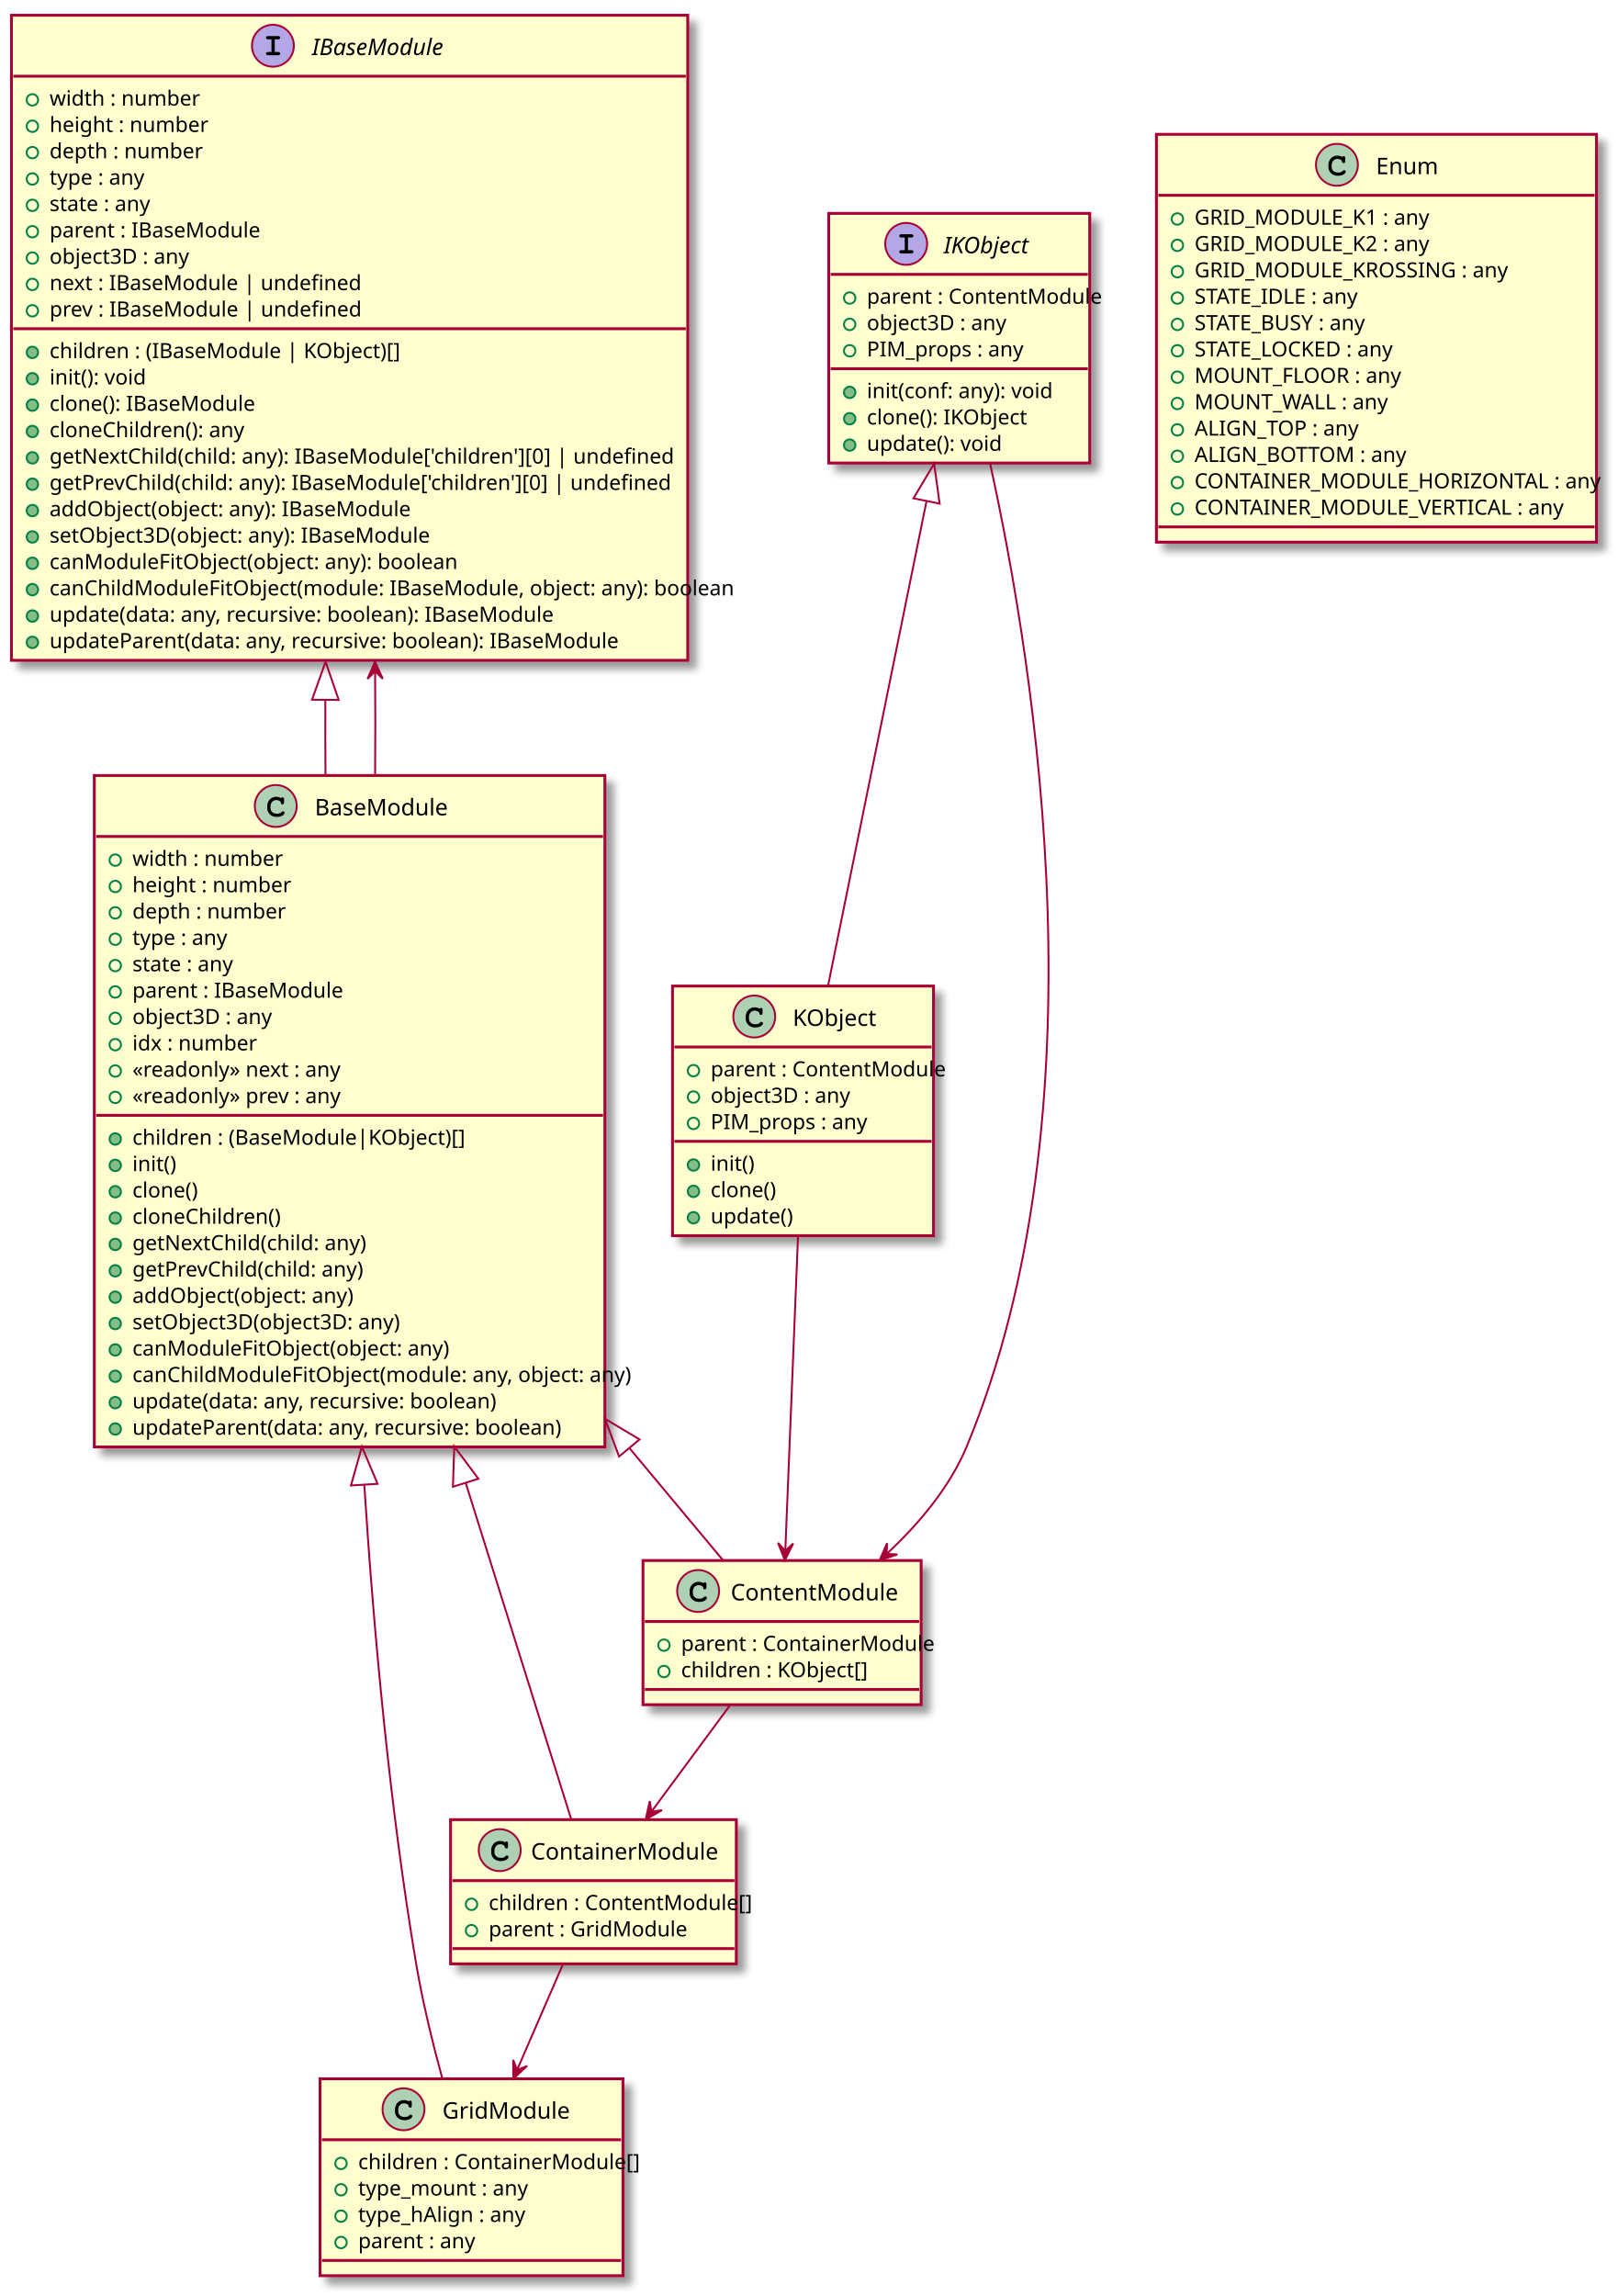
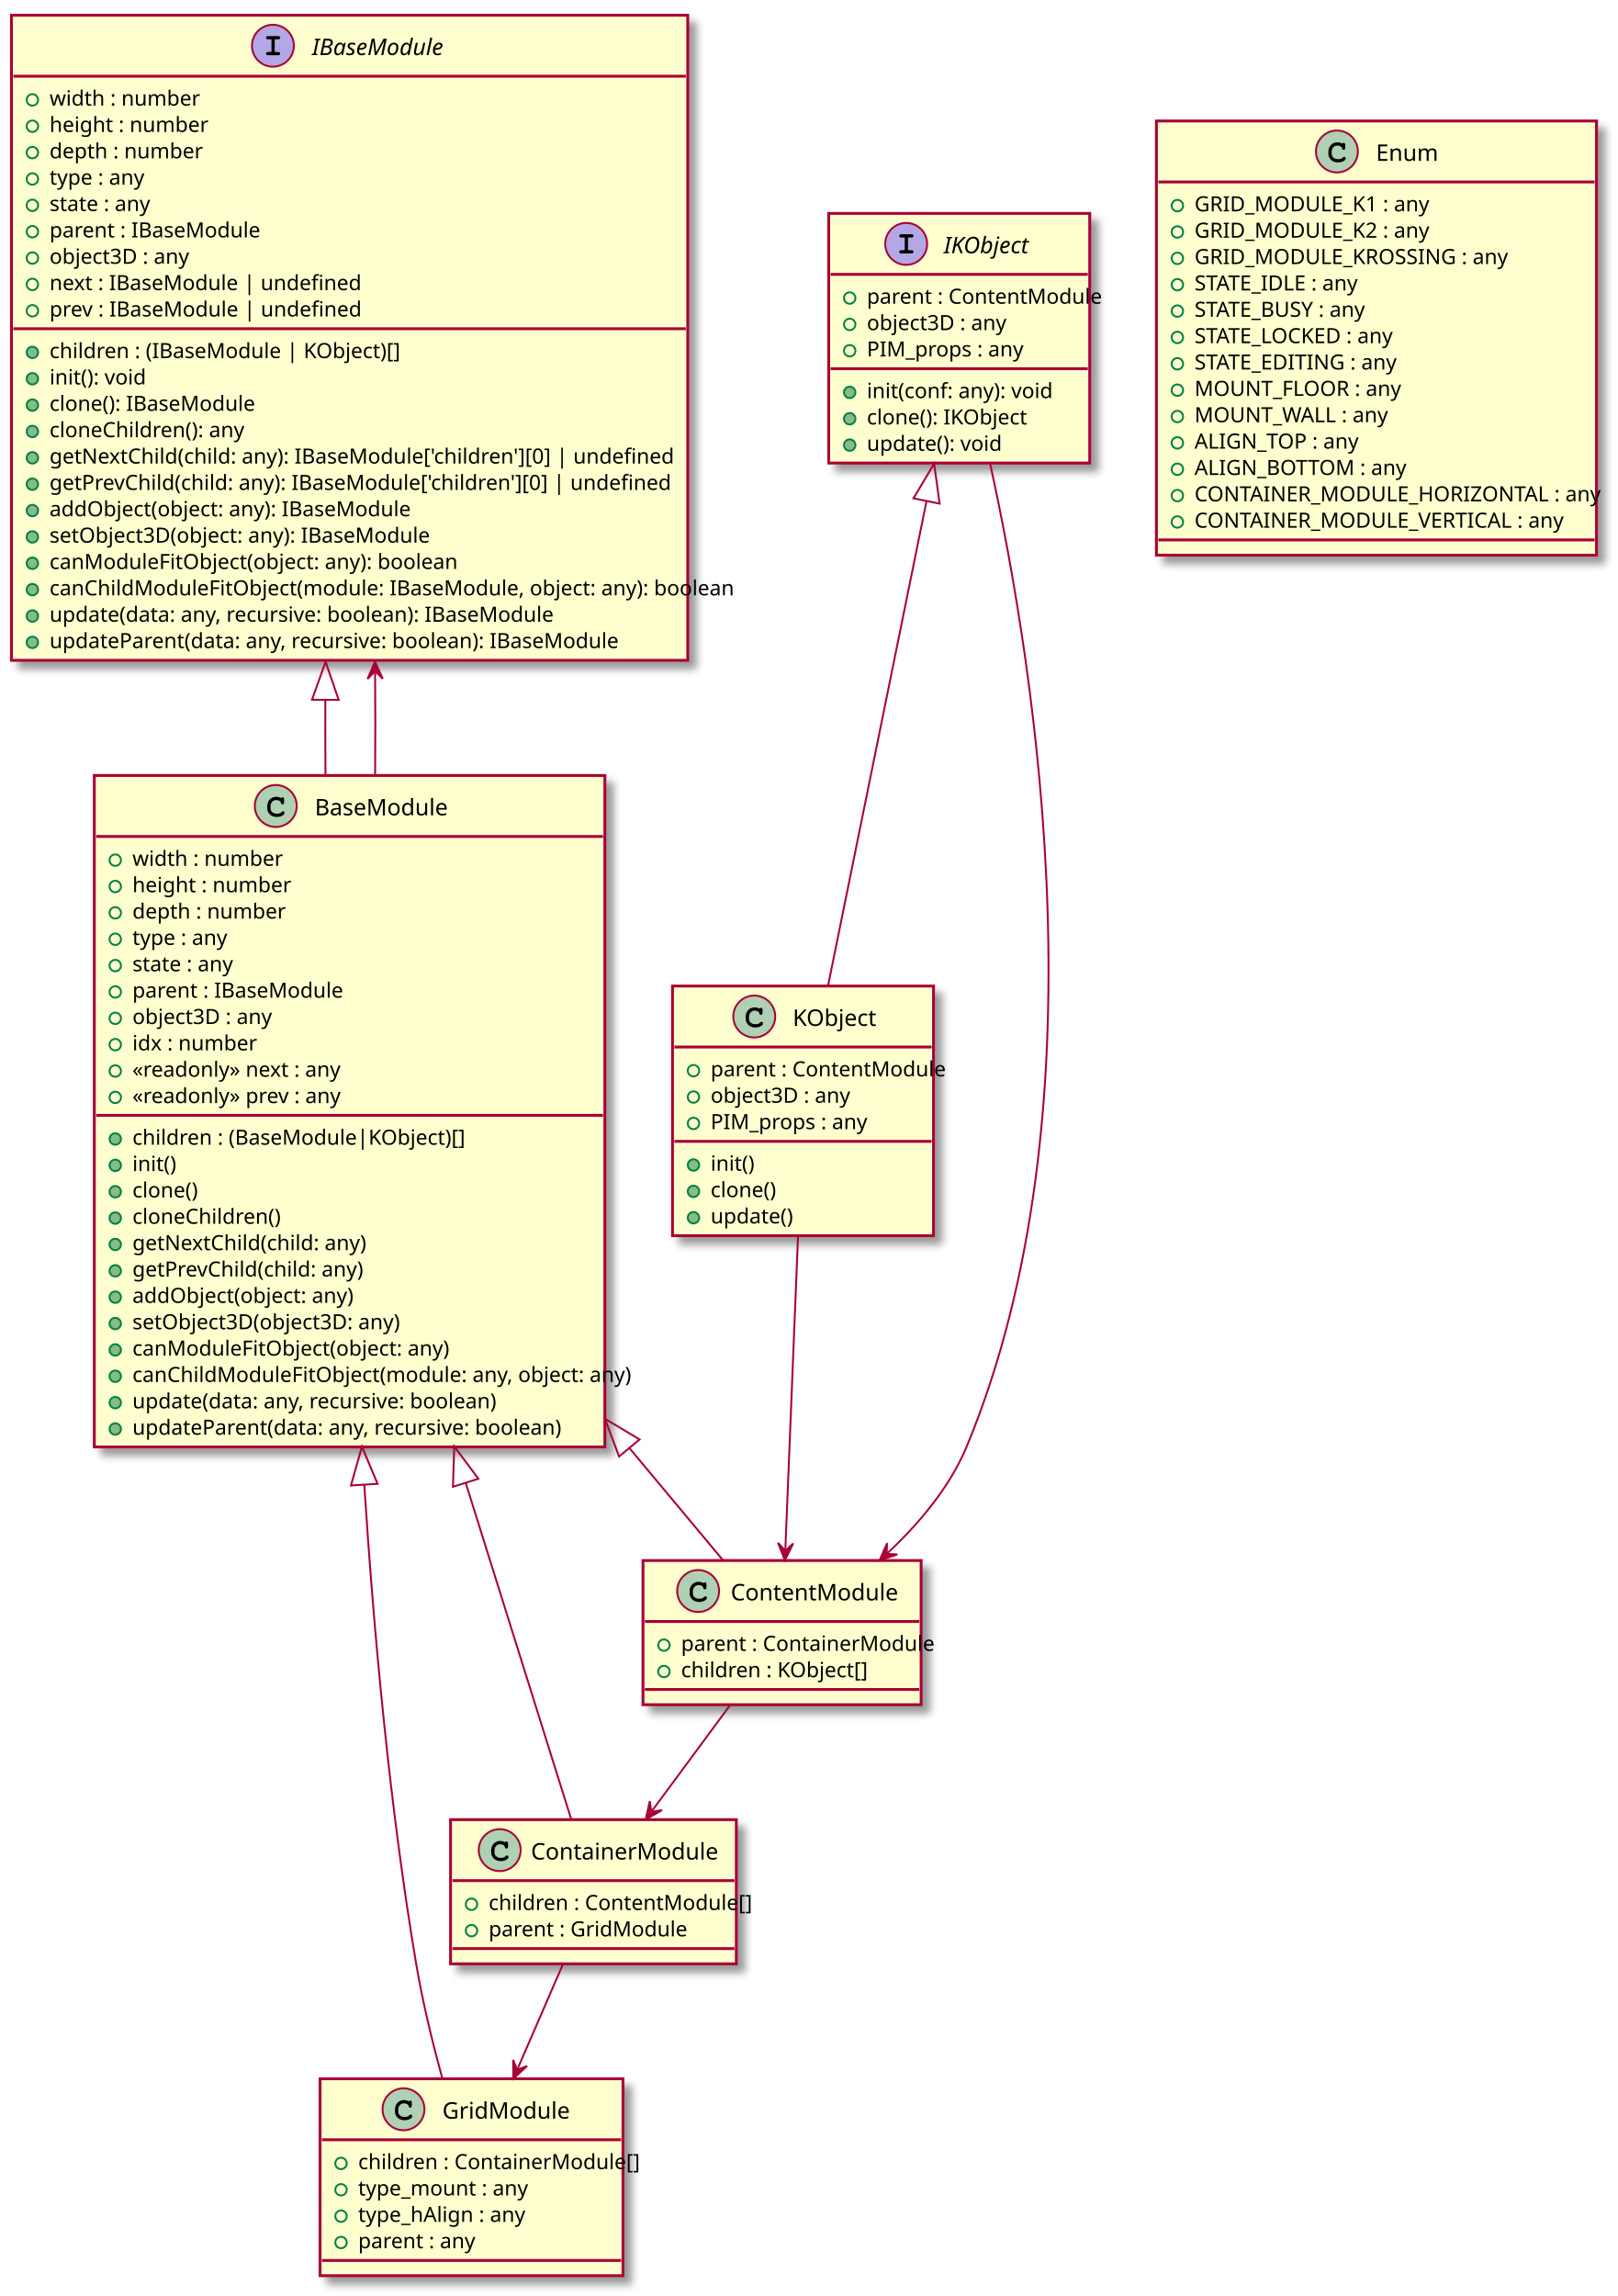
<svg xmlns="http://www.w3.org/2000/svg" contentScriptType="application/ecmascript" contentStyleType="text/css" height="1205px" preserveAspectRatio="none" style="width:849px;height:1205px;" version="1.1" viewBox="0 0 849 1205" width="849px" zoomAndPan="magnify">
  <defs>
-     <filter height="300%" id="f1anjdqmmi4wye" width="300%" x="-1" y="-1">
+     <filter height="300%" id="f1dn1bqv06lll4" width="300%" x="-1" y="-1">
      <feGaussianBlur result="blurOut" stdDeviation="2.0" />
      <feColorMatrix in="blurOut" result="blurOut2" type="matrix" values="0 0 0 0 0 0 0 0 0 0 0 0 0 0 0 0 0 0 .4 0" />
      <feOffset dx="4.0" dy="4.0" in="blurOut2" result="blurOut3" />
      <feBlend in="SourceGraphic" in2="blurOut3" mode="normal" />
    </filter>
  </defs>
  <g>
-     <rect fill="#FEFECE" filter="url(#f1anjdqmmi4wye)" height="338.555" id="IBaseModule" style="stroke: #A80036; stroke-width: 1.5;" width="355" x="6" y="8" />
+     <rect fill="#FEFECE" filter="url(#f1dn1bqv06lll4)" height="338.555" id="IBaseModule" style="stroke: #A80036; stroke-width: 1.5;" width="355" x="6" y="8" />
    <ellipse cx="143.25" cy="24" fill="#B4A7E5" rx="11" ry="11" style="stroke: #A80036; stroke-width: 1.0;" />
    <path d="M144.203,20.641 L144.203,27.297 L145.922,27.297 Q146.531,27.297 146.797,27.531 Q147.062,27.766 147.062,28.156 Q147.062,28.531 146.797,28.766 Q146.531,29 145.922,29 L140.781,29 Q140.172,29 139.906,28.766 Q139.641,28.531 139.641,28.141 Q139.641,27.766 139.906,27.531 Q140.172,27.297 140.781,27.297 L142.5,27.297 L142.5,20.641 L140.781,20.641 Q140.172,20.641 139.906,20.406 Q139.641,20.172 139.641,19.781 Q139.641,19.406 139.906,19.172 Q140.172,18.938 140.781,18.938 L145.922,18.938 Q146.531,18.938 146.797,19.172 Q147.062,19.406 147.062,19.781 Q147.062,20.172 146.797,20.406 Q146.531,20.641 145.922,20.641 L144.203,20.641 Z " />
    <text fill="#000000" font-family="sans-serif" font-size="12" font-style="italic" lengthAdjust="spacingAndGlyphs" textLength="72" x="163.75" y="28.91">IBaseModule</text>
    <line style="stroke: #A80036; stroke-width: 1.5;" x1="7" x2="360" y1="40" y2="40" />
    <ellipse cx="17" cy="52.418" fill="none" rx="3" ry="3" style="stroke: #038048; stroke-width: 1.0;" />
    <text fill="#000000" font-family="sans-serif" font-size="11" lengthAdjust="spacingAndGlyphs" textLength="72" x="26" y="55.419">width : number</text>
    <ellipse cx="17" cy="66.254" fill="none" rx="3" ry="3" style="stroke: #038048; stroke-width: 1.0;" />
    <text fill="#000000" font-family="sans-serif" font-size="11" lengthAdjust="spacingAndGlyphs" textLength="74" x="26" y="69.255">height : number</text>
    <ellipse cx="17" cy="80.09" fill="none" rx="3" ry="3" style="stroke: #038048; stroke-width: 1.0;" />
    <text fill="#000000" font-family="sans-serif" font-size="11" lengthAdjust="spacingAndGlyphs" textLength="72" x="26" y="83.091">depth : number</text>
    <ellipse cx="17" cy="93.926" fill="none" rx="3" ry="3" style="stroke: #038048; stroke-width: 1.0;" />
    <text fill="#000000" font-family="sans-serif" font-size="11" lengthAdjust="spacingAndGlyphs" textLength="48" x="26" y="96.927">type : any</text>
    <ellipse cx="17" cy="107.762" fill="none" rx="3" ry="3" style="stroke: #038048; stroke-width: 1.0;" />
    <text fill="#000000" font-family="sans-serif" font-size="11" lengthAdjust="spacingAndGlyphs" textLength="51" x="26" y="110.763">state : any</text>
    <ellipse cx="17" cy="121.598" fill="none" rx="3" ry="3" style="stroke: #038048; stroke-width: 1.0;" />
    <text fill="#000000" font-family="sans-serif" font-size="11" lengthAdjust="spacingAndGlyphs" textLength="101" x="26" y="124.599">parent : IBaseModule</text>
    <ellipse cx="17" cy="135.434" fill="none" rx="3" ry="3" style="stroke: #038048; stroke-width: 1.0;" />
    <text fill="#000000" font-family="sans-serif" font-size="11" lengthAdjust="spacingAndGlyphs" textLength="69" x="26" y="138.435">object3D : any</text>
    <ellipse cx="17" cy="149.269" fill="none" rx="3" ry="3" style="stroke: #038048; stroke-width: 1.0;" />
    <text fill="#000000" font-family="sans-serif" font-size="11" lengthAdjust="spacingAndGlyphs" textLength="147" x="26" y="152.27">next : IBaseModule | undefined</text>
    <ellipse cx="17" cy="163.106" fill="none" rx="3" ry="3" style="stroke: #038048; stroke-width: 1.0;" />
    <text fill="#000000" font-family="sans-serif" font-size="11" lengthAdjust="spacingAndGlyphs" textLength="148" x="26" y="166.106">prev : IBaseModule | undefined</text>
    <line style="stroke: #A80036; stroke-width: 1.5;" x1="7" x2="360" y1="172.523" y2="172.523" />
    <ellipse cx="17" cy="184.941" fill="#84BE84" rx="3" ry="3" style="stroke: #038048; stroke-width: 1.0;" />
    <text fill="#000000" font-family="sans-serif" font-size="11" lengthAdjust="spacingAndGlyphs" textLength="168" x="26" y="187.942">children : (IBaseModule | KObject)[]</text>
    <ellipse cx="17" cy="198.777" fill="#84BE84" rx="3" ry="3" style="stroke: #038048; stroke-width: 1.0;" />
    <text fill="#000000" font-family="sans-serif" font-size="11" lengthAdjust="spacingAndGlyphs" textLength="47" x="26" y="201.778">init(): void</text>
    <ellipse cx="17" cy="212.613" fill="#84BE84" rx="3" ry="3" style="stroke: #038048; stroke-width: 1.0;" />
    <text fill="#000000" font-family="sans-serif" font-size="11" lengthAdjust="spacingAndGlyphs" textLength="101" x="26" y="215.614">clone(): IBaseModule</text>
    <ellipse cx="17" cy="226.449" fill="#84BE84" rx="3" ry="3" style="stroke: #038048; stroke-width: 1.0;" />
    <text fill="#000000" font-family="sans-serif" font-size="11" lengthAdjust="spacingAndGlyphs" textLength="97" x="26" y="229.45">cloneChildren(): any</text>
    <ellipse cx="17" cy="240.285" fill="#84BE84" rx="3" ry="3" style="stroke: #038048; stroke-width: 1.0;" />
    <text fill="#000000" font-family="sans-serif" font-size="11" lengthAdjust="spacingAndGlyphs" textLength="297" x="26" y="243.286">getNextChild(child: any): IBaseModule['children'][0] | undefined</text>
    <ellipse cx="17" cy="254.121" fill="#84BE84" rx="3" ry="3" style="stroke: #038048; stroke-width: 1.0;" />
    <text fill="#000000" font-family="sans-serif" font-size="11" lengthAdjust="spacingAndGlyphs" textLength="297" x="26" y="257.122">getPrevChild(child: any): IBaseModule['children'][0] | undefined</text>
    <ellipse cx="17" cy="267.957" fill="#84BE84" rx="3" ry="3" style="stroke: #038048; stroke-width: 1.0;" />
    <text fill="#000000" font-family="sans-serif" font-size="11" lengthAdjust="spacingAndGlyphs" textLength="177" x="26" y="270.958">addObject(object: any): IBaseModule</text>
    <ellipse cx="17" cy="281.793" fill="#84BE84" rx="3" ry="3" style="stroke: #038048; stroke-width: 1.0;" />
    <text fill="#000000" font-family="sans-serif" font-size="11" lengthAdjust="spacingAndGlyphs" textLength="187" x="26" y="284.794">setObject3D(object: any): IBaseModule</text>
    <ellipse cx="17" cy="295.629" fill="#84BE84" rx="3" ry="3" style="stroke: #038048; stroke-width: 1.0;" />
    <text fill="#000000" font-family="sans-serif" font-size="11" lengthAdjust="spacingAndGlyphs" textLength="199" x="26" y="298.63">canModuleFitObject(object: any): boolean</text>
    <ellipse cx="17" cy="309.465" fill="#84BE84" rx="3" ry="3" style="stroke: #038048; stroke-width: 1.0;" />
    <text fill="#000000" font-family="sans-serif" font-size="11" lengthAdjust="spacingAndGlyphs" textLength="329" x="26" y="312.466">canChildModuleFitObject(module: IBaseModule, object: any): boolean</text>
    <ellipse cx="17" cy="323.301" fill="#84BE84" rx="3" ry="3" style="stroke: #038048; stroke-width: 1.0;" />
    <text fill="#000000" font-family="sans-serif" font-size="11" lengthAdjust="spacingAndGlyphs" textLength="249" x="26" y="326.302">update(data: any, recursive: boolean): IBaseModule</text>
    <ellipse cx="17" cy="337.137" fill="#84BE84" rx="3" ry="3" style="stroke: #038048; stroke-width: 1.0;" />
    <text fill="#000000" font-family="sans-serif" font-size="11" lengthAdjust="spacingAndGlyphs" textLength="280" x="26" y="340.138">updateParent(data: any, recursive: boolean): IBaseModule</text>
-     <rect fill="#FEFECE" filter="url(#f1anjdqmmi4wye)" height="352.391" id="BaseModule" style="stroke: #A80036; stroke-width: 1.5;" width="268" x="49.5" y="407" />
+     <rect fill="#FEFECE" filter="url(#f1dn1bqv06lll4)" height="352.391" id="BaseModule" style="stroke: #A80036; stroke-width: 1.5;" width="268" x="49.5" y="407" />
    <ellipse cx="144.75" cy="423" fill="#ADD1B2" rx="11" ry="11" style="stroke: #A80036; stroke-width: 1.0;" />
    <path d="M147.516,418.875 Q147.672,418.656 147.859,418.547 Q148.047,418.438 148.266,418.438 Q148.641,418.438 148.875,418.695 Q149.109,418.953 149.109,419.562 L149.109,421.016 Q149.109,421.625 148.875,421.891 Q148.641,422.156 148.266,422.156 Q147.922,422.156 147.719,421.953 Q147.516,421.766 147.406,421.25 Q147.359,420.891 147.172,420.703 Q146.844,420.328 146.234,420.109 Q145.625,419.891 145,419.891 Q144.234,419.891 143.602,420.219 Q142.969,420.547 142.477,421.297 Q141.984,422.047 141.984,423.078 L141.984,424.172 Q141.984,425.406 142.875,426.227 Q143.766,427.047 145.359,427.047 Q146.297,427.047 146.953,426.797 Q147.344,426.641 147.766,426.203 Q148.031,425.938 148.18,425.859 Q148.328,425.781 148.531,425.781 Q148.859,425.781 149.117,426.039 Q149.375,426.297 149.375,426.641 Q149.375,426.984 149.031,427.391 Q148.531,427.969 147.734,428.297 Q146.656,428.75 145.359,428.75 Q143.844,428.75 142.641,428.125 Q141.656,427.625 140.969,426.555 Q140.281,425.484 140.281,424.203 L140.281,423.047 Q140.281,421.719 140.898,420.57 Q141.516,419.422 142.609,418.805 Q143.703,418.188 144.938,418.188 Q145.672,418.188 146.32,418.352 Q146.969,418.516 147.516,418.875 Z " />
    <text fill="#000000" font-family="sans-serif" font-size="12" lengthAdjust="spacingAndGlyphs" textLength="69" x="165.25" y="427.91">BaseModule</text>
    <line style="stroke: #A80036; stroke-width: 1.5;" x1="50.5" x2="316.5" y1="439" y2="439" />
    <ellipse cx="60.5" cy="451.418" fill="none" rx="3" ry="3" style="stroke: #038048; stroke-width: 1.0;" />
    <text fill="#000000" font-family="sans-serif" font-size="11" lengthAdjust="spacingAndGlyphs" textLength="72" x="69.5" y="454.419">width : number</text>
    <ellipse cx="60.5" cy="465.254" fill="none" rx="3" ry="3" style="stroke: #038048; stroke-width: 1.0;" />
    <text fill="#000000" font-family="sans-serif" font-size="11" lengthAdjust="spacingAndGlyphs" textLength="74" x="69.5" y="468.255">height : number</text>
    <ellipse cx="60.5" cy="479.09" fill="none" rx="3" ry="3" style="stroke: #038048; stroke-width: 1.0;" />
    <text fill="#000000" font-family="sans-serif" font-size="11" lengthAdjust="spacingAndGlyphs" textLength="72" x="69.5" y="482.091">depth : number</text>
    <ellipse cx="60.5" cy="492.926" fill="none" rx="3" ry="3" style="stroke: #038048; stroke-width: 1.0;" />
    <text fill="#000000" font-family="sans-serif" font-size="11" lengthAdjust="spacingAndGlyphs" textLength="48" x="69.5" y="495.927">type : any</text>
    <ellipse cx="60.5" cy="506.762" fill="none" rx="3" ry="3" style="stroke: #038048; stroke-width: 1.0;" />
    <text fill="#000000" font-family="sans-serif" font-size="11" lengthAdjust="spacingAndGlyphs" textLength="51" x="69.5" y="509.763">state : any</text>
    <ellipse cx="60.5" cy="520.598" fill="none" rx="3" ry="3" style="stroke: #038048; stroke-width: 1.0;" />
    <text fill="#000000" font-family="sans-serif" font-size="11" lengthAdjust="spacingAndGlyphs" textLength="101" x="69.5" y="523.599">parent : IBaseModule</text>
    <ellipse cx="60.5" cy="534.434" fill="none" rx="3" ry="3" style="stroke: #038048; stroke-width: 1.0;" />
    <text fill="#000000" font-family="sans-serif" font-size="11" lengthAdjust="spacingAndGlyphs" textLength="69" x="69.5" y="537.435">object3D : any</text>
    <ellipse cx="60.5" cy="548.269" fill="none" rx="3" ry="3" style="stroke: #038048; stroke-width: 1.0;" />
    <text fill="#000000" font-family="sans-serif" font-size="11" lengthAdjust="spacingAndGlyphs" textLength="59" x="69.5" y="551.27">idx : number</text>
    <ellipse cx="60.5" cy="562.106" fill="none" rx="3" ry="3" style="stroke: #038048; stroke-width: 1.0;" />
    <text fill="#000000" font-family="sans-serif" font-size="11" lengthAdjust="spacingAndGlyphs" textLength="105" x="69.5" y="565.106">«readonly» next : any</text>
    <ellipse cx="60.5" cy="575.941" fill="none" rx="3" ry="3" style="stroke: #038048; stroke-width: 1.0;" />
    <text fill="#000000" font-family="sans-serif" font-size="11" lengthAdjust="spacingAndGlyphs" textLength="106" x="69.5" y="578.942">«readonly» prev : any</text>
    <line style="stroke: #A80036; stroke-width: 1.5;" x1="50.5" x2="316.5" y1="585.359" y2="585.359" />
    <ellipse cx="60.5" cy="597.777" fill="#84BE84" rx="3" ry="3" style="stroke: #038048; stroke-width: 1.0;" />
    <text fill="#000000" font-family="sans-serif" font-size="11" lengthAdjust="spacingAndGlyphs" textLength="160" x="69.5" y="600.778">children : (BaseModule|KObject)[]</text>
    <ellipse cx="60.5" cy="611.613" fill="#84BE84" rx="3" ry="3" style="stroke: #038048; stroke-width: 1.0;" />
    <text fill="#000000" font-family="sans-serif" font-size="11" lengthAdjust="spacingAndGlyphs" textLength="21" x="69.5" y="614.614">init()</text>
    <ellipse cx="60.5" cy="625.449" fill="#84BE84" rx="3" ry="3" style="stroke: #038048; stroke-width: 1.0;" />
    <text fill="#000000" font-family="sans-serif" font-size="11" lengthAdjust="spacingAndGlyphs" textLength="34" x="69.5" y="628.45">clone()</text>
    <ellipse cx="60.5" cy="639.285" fill="#84BE84" rx="3" ry="3" style="stroke: #038048; stroke-width: 1.0;" />
    <text fill="#000000" font-family="sans-serif" font-size="11" lengthAdjust="spacingAndGlyphs" textLength="73" x="69.5" y="642.286">cloneChildren()</text>
    <ellipse cx="60.5" cy="653.121" fill="#84BE84" rx="3" ry="3" style="stroke: #038048; stroke-width: 1.0;" />
    <text fill="#000000" font-family="sans-serif" font-size="11" lengthAdjust="spacingAndGlyphs" textLength="114" x="69.5" y="656.122">getNextChild(child: any)</text>
    <ellipse cx="60.5" cy="666.957" fill="#84BE84" rx="3" ry="3" style="stroke: #038048; stroke-width: 1.0;" />
    <text fill="#000000" font-family="sans-serif" font-size="11" lengthAdjust="spacingAndGlyphs" textLength="114" x="69.5" y="669.958">getPrevChild(child: any)</text>
    <ellipse cx="60.5" cy="680.793" fill="#84BE84" rx="3" ry="3" style="stroke: #038048; stroke-width: 1.0;" />
    <text fill="#000000" font-family="sans-serif" font-size="11" lengthAdjust="spacingAndGlyphs" textLength="110" x="69.5" y="683.794">addObject(object: any)</text>
    <ellipse cx="60.5" cy="694.629" fill="#84BE84" rx="3" ry="3" style="stroke: #038048; stroke-width: 1.0;" />
    <text fill="#000000" font-family="sans-serif" font-size="11" lengthAdjust="spacingAndGlyphs" textLength="133" x="69.5" y="697.63">setObject3D(object3D: any)</text>
    <ellipse cx="60.5" cy="708.465" fill="#84BE84" rx="3" ry="3" style="stroke: #038048; stroke-width: 1.0;" />
    <text fill="#000000" font-family="sans-serif" font-size="11" lengthAdjust="spacingAndGlyphs" textLength="155" x="69.5" y="711.466">canModuleFitObject(object: any)</text>
    <ellipse cx="60.5" cy="722.301" fill="#84BE84" rx="3" ry="3" style="stroke: #038048; stroke-width: 1.0;" />
    <text fill="#000000" font-family="sans-serif" font-size="11" lengthAdjust="spacingAndGlyphs" textLength="242" x="69.5" y="725.302">canChildModuleFitObject(module: any, object: any)</text>
    <ellipse cx="60.5" cy="736.137" fill="#84BE84" rx="3" ry="3" style="stroke: #038048; stroke-width: 1.0;" />
    <text fill="#000000" font-family="sans-serif" font-size="11" lengthAdjust="spacingAndGlyphs" textLength="182" x="69.5" y="739.138">update(data: any, recursive: boolean)</text>
    <ellipse cx="60.5" cy="749.973" fill="#84BE84" rx="3" ry="3" style="stroke: #038048; stroke-width: 1.0;" />
    <text fill="#000000" font-family="sans-serif" font-size="11" lengthAdjust="spacingAndGlyphs" textLength="213" x="69.5" y="752.974">updateParent(data: any, recursive: boolean)</text>
-     <rect fill="#FEFECE" filter="url(#f1anjdqmmi4wye)" height="75.672" id="ContainerModule" style="stroke: #A80036; stroke-width: 1.5;" width="150" x="236.5" y="955" />
+     <rect fill="#FEFECE" filter="url(#f1dn1bqv06lll4)" height="75.672" id="ContainerModule" style="stroke: #A80036; stroke-width: 1.5;" width="150" x="236.5" y="955" />
    <ellipse cx="262.3" cy="971" fill="#ADD1B2" rx="11" ry="11" style="stroke: #A80036; stroke-width: 1.0;" />
    <path d="M265.066,966.875 Q265.222,966.656 265.409,966.547 Q265.597,966.438 265.816,966.438 Q266.191,966.438 266.425,966.695 Q266.659,966.953 266.659,967.562 L266.659,969.016 Q266.659,969.625 266.425,969.891 Q266.191,970.156 265.816,970.156 Q265.472,970.156 265.269,969.953 Q265.066,969.766 264.956,969.25 Q264.909,968.891 264.722,968.703 Q264.394,968.328 263.784,968.109 Q263.175,967.891 262.55,967.891 Q261.784,967.891 261.152,968.219 Q260.519,968.547 260.027,969.297 Q259.534,970.047 259.534,971.078 L259.534,972.172 Q259.534,973.406 260.425,974.227 Q261.316,975.047 262.909,975.047 Q263.847,975.047 264.503,974.797 Q264.894,974.641 265.316,974.203 Q265.581,973.938 265.73,973.859 Q265.878,973.781 266.081,973.781 Q266.409,973.781 266.667,974.039 Q266.925,974.297 266.925,974.641 Q266.925,974.984 266.581,975.391 Q266.081,975.969 265.284,976.297 Q264.206,976.75 262.909,976.75 Q261.394,976.75 260.191,976.125 Q259.206,975.625 258.519,974.555 Q257.831,973.484 257.831,972.203 L257.831,971.047 Q257.831,969.719 258.448,968.57 Q259.066,967.422 260.159,966.805 Q261.253,966.188 262.488,966.188 Q263.222,966.188 263.87,966.352 Q264.519,966.516 265.066,966.875 Z " />
    <text fill="#000000" font-family="sans-serif" font-size="12" lengthAdjust="spacingAndGlyphs" textLength="94" x="278.7" y="975.91">ContainerModule</text>
    <line style="stroke: #A80036; stroke-width: 1.5;" x1="237.5" x2="385.5" y1="987" y2="987" />
    <ellipse cx="247.5" cy="999.418" fill="none" rx="3" ry="3" style="stroke: #038048; stroke-width: 1.0;" />
    <text fill="#000000" font-family="sans-serif" font-size="11" lengthAdjust="spacingAndGlyphs" textLength="124" x="256.5" y="1002.419">children : ContentModule[]</text>
    <ellipse cx="247.5" cy="1013.254" fill="none" rx="3" ry="3" style="stroke: #038048; stroke-width: 1.0;" />
    <text fill="#000000" font-family="sans-serif" font-size="11" lengthAdjust="spacingAndGlyphs" textLength="94" x="256.5" y="1016.255">parent : GridModule</text>
    <line style="stroke: #A80036; stroke-width: 1.5;" x1="237.5" x2="385.5" y1="1022.672" y2="1022.672" />
-     <rect fill="#FEFECE" filter="url(#f1anjdqmmi4wye)" height="103.344" id="GridModule" style="stroke: #A80036; stroke-width: 1.5;" width="159" x="168" y="1091" />
+     <rect fill="#FEFECE" filter="url(#f1dn1bqv06lll4)" height="103.344" id="GridModule" style="stroke: #A80036; stroke-width: 1.5;" width="159" x="168" y="1091" />
    <ellipse cx="211.8" cy="1107" fill="#ADD1B2" rx="11" ry="11" style="stroke: #A80036; stroke-width: 1.0;" />
    <path d="M214.566,1102.875 Q214.722,1102.656 214.909,1102.547 Q215.097,1102.438 215.316,1102.438 Q215.691,1102.438 215.925,1102.695 Q216.159,1102.953 216.159,1103.562 L216.159,1105.016 Q216.159,1105.625 215.925,1105.891 Q215.691,1106.156 215.316,1106.156 Q214.972,1106.156 214.769,1105.953 Q214.566,1105.766 214.456,1105.25 Q214.409,1104.891 214.222,1104.703 Q213.894,1104.328 213.284,1104.109 Q212.675,1103.891 212.05,1103.891 Q211.284,1103.891 210.652,1104.219 Q210.019,1104.547 209.527,1105.297 Q209.034,1106.047 209.034,1107.078 L209.034,1108.172 Q209.034,1109.406 209.925,1110.227 Q210.816,1111.047 212.409,1111.047 Q213.347,1111.047 214.003,1110.797 Q214.394,1110.641 214.816,1110.203 Q215.081,1109.938 215.23,1109.859 Q215.378,1109.781 215.581,1109.781 Q215.909,1109.781 216.167,1110.039 Q216.425,1110.297 216.425,1110.641 Q216.425,1110.984 216.081,1111.391 Q215.581,1111.969 214.784,1112.297 Q213.706,1112.75 212.409,1112.75 Q210.894,1112.75 209.691,1112.125 Q208.706,1111.625 208.019,1110.555 Q207.331,1109.484 207.331,1108.203 L207.331,1107.047 Q207.331,1105.719 207.948,1104.57 Q208.566,1103.422 209.659,1102.805 Q210.753,1102.188 211.988,1102.188 Q212.722,1102.188 213.37,1102.352 Q214.019,1102.516 214.566,1102.875 Z " />
    <text fill="#000000" font-family="sans-serif" font-size="12" lengthAdjust="spacingAndGlyphs" textLength="63" x="232.2" y="1111.91">GridModule</text>
    <line style="stroke: #A80036; stroke-width: 1.5;" x1="169" x2="326" y1="1123" y2="1123" />
    <ellipse cx="179" cy="1135.418" fill="none" rx="3" ry="3" style="stroke: #038048; stroke-width: 1.0;" />
    <text fill="#000000" font-family="sans-serif" font-size="11" lengthAdjust="spacingAndGlyphs" textLength="133" x="188" y="1138.419">children : ContainerModule[]</text>
    <ellipse cx="179" cy="1149.254" fill="none" rx="3" ry="3" style="stroke: #038048; stroke-width: 1.0;" />
    <text fill="#000000" font-family="sans-serif" font-size="11" lengthAdjust="spacingAndGlyphs" textLength="83" x="188" y="1152.255">type_mount : any</text>
    <ellipse cx="179" cy="1163.09" fill="none" rx="3" ry="3" style="stroke: #038048; stroke-width: 1.0;" />
    <text fill="#000000" font-family="sans-serif" font-size="11" lengthAdjust="spacingAndGlyphs" textLength="84" x="188" y="1166.091">type_hAlign : any</text>
    <ellipse cx="179" cy="1176.926" fill="none" rx="3" ry="3" style="stroke: #038048; stroke-width: 1.0;" />
    <text fill="#000000" font-family="sans-serif" font-size="11" lengthAdjust="spacingAndGlyphs" textLength="58" x="188" y="1179.927">parent : any</text>
    <line style="stroke: #A80036; stroke-width: 1.5;" x1="169" x2="326" y1="1186.344" y2="1186.344" />
-     <rect fill="#FEFECE" filter="url(#f1anjdqmmi4wye)" height="75.672" id="ContentModule" style="stroke: #A80036; stroke-width: 1.5;" width="146" x="337.5" y="819" />
+     <rect fill="#FEFECE" filter="url(#f1dn1bqv06lll4)" height="75.672" id="ContentModule" style="stroke: #A80036; stroke-width: 1.5;" width="146" x="337.5" y="819" />
    <ellipse cx="366.45" cy="835" fill="#ADD1B2" rx="11" ry="11" style="stroke: #A80036; stroke-width: 1.0;" />
    <path d="M369.216,830.875 Q369.372,830.656 369.559,830.547 Q369.747,830.438 369.966,830.438 Q370.341,830.438 370.575,830.695 Q370.809,830.953 370.809,831.562 L370.809,833.016 Q370.809,833.625 370.575,833.891 Q370.341,834.156 369.966,834.156 Q369.622,834.156 369.419,833.953 Q369.216,833.766 369.106,833.25 Q369.059,832.891 368.872,832.703 Q368.544,832.328 367.934,832.109 Q367.325,831.891 366.7,831.891 Q365.934,831.891 365.302,832.219 Q364.669,832.547 364.177,833.297 Q363.684,834.047 363.684,835.078 L363.684,836.172 Q363.684,837.406 364.575,838.227 Q365.466,839.047 367.059,839.047 Q367.997,839.047 368.653,838.797 Q369.044,838.641 369.466,838.203 Q369.731,837.938 369.88,837.859 Q370.028,837.781 370.231,837.781 Q370.559,837.781 370.817,838.039 Q371.075,838.297 371.075,838.641 Q371.075,838.984 370.731,839.391 Q370.231,839.969 369.434,840.297 Q368.356,840.75 367.059,840.75 Q365.544,840.75 364.341,840.125 Q363.356,839.625 362.669,838.555 Q361.981,837.484 361.981,836.203 L361.981,835.047 Q361.981,833.719 362.598,832.57 Q363.216,831.422 364.309,830.805 Q365.403,830.188 366.637,830.188 Q367.372,830.188 368.02,830.352 Q368.669,830.516 369.216,830.875 Z " />
    <text fill="#000000" font-family="sans-serif" font-size="12" lengthAdjust="spacingAndGlyphs" textLength="83" x="383.55" y="839.91">ContentModule</text>
    <line style="stroke: #A80036; stroke-width: 1.5;" x1="338.5" x2="482.5" y1="851" y2="851" />
    <ellipse cx="348.5" cy="863.418" fill="none" rx="3" ry="3" style="stroke: #038048; stroke-width: 1.0;" />
    <text fill="#000000" font-family="sans-serif" font-size="11" lengthAdjust="spacingAndGlyphs" textLength="120" x="357.5" y="866.419">parent : ContainerModule</text>
    <ellipse cx="348.5" cy="877.254" fill="none" rx="3" ry="3" style="stroke: #038048; stroke-width: 1.0;" />
    <text fill="#000000" font-family="sans-serif" font-size="11" lengthAdjust="spacingAndGlyphs" textLength="91" x="357.5" y="880.255">children : KObject[]</text>
    <line style="stroke: #A80036; stroke-width: 1.5;" x1="338.5" x2="482.5" y1="886.672" y2="886.672" />
-     <rect fill="#FEFECE" filter="url(#f1anjdqmmi4wye)" height="214.031" id="Enum" style="stroke: #A80036; stroke-width: 1.5;" width="231" x="607" y="70.5" />
-     <ellipse cx="701.75" cy="86.5" fill="#ADD1B2" rx="11" ry="11" style="stroke: #A80036; stroke-width: 1.0;" />
-     <path d="M704.516,82.375 Q704.672,82.156 704.859,82.047 Q705.047,81.938 705.266,81.938 Q705.641,81.938 705.875,82.195 Q706.109,82.453 706.109,83.062 L706.109,84.516 Q706.109,85.125 705.875,85.391 Q705.641,85.656 705.266,85.656 Q704.922,85.656 704.719,85.453 Q704.516,85.266 704.406,84.75 Q704.359,84.391 704.172,84.203 Q703.844,83.828 703.234,83.609 Q702.625,83.391 702,83.391 Q701.234,83.391 700.602,83.719 Q699.969,84.047 699.477,84.797 Q698.984,85.547 698.984,86.578 L698.984,87.672 Q698.984,88.906 699.875,89.727 Q700.766,90.547 702.359,90.547 Q703.297,90.547 703.953,90.297 Q704.344,90.141 704.766,89.703 Q705.031,89.438 705.18,89.359 Q705.328,89.281 705.531,89.281 Q705.859,89.281 706.117,89.539 Q706.375,89.797 706.375,90.141 Q706.375,90.484 706.031,90.891 Q705.531,91.469 704.734,91.797 Q703.656,92.25 702.359,92.25 Q700.844,92.25 699.641,91.625 Q698.656,91.125 697.969,90.055 Q697.281,88.984 697.281,87.703 L697.281,86.547 Q697.281,85.219 697.898,84.07 Q698.516,82.922 699.609,82.305 Q700.703,81.688 701.938,81.688 Q702.672,81.688 703.32,81.852 Q703.969,82.016 704.516,82.375 Z " />
-     <text fill="#000000" font-family="sans-serif" font-size="12" lengthAdjust="spacingAndGlyphs" textLength="33" x="722.25" y="91.41">Enum</text>
-     <line style="stroke: #A80036; stroke-width: 1.5;" x1="608" x2="837" y1="102.5" y2="102.5" />
-     <ellipse cx="618" cy="114.918" fill="none" rx="3" ry="3" style="stroke: #038048; stroke-width: 1.0;" />
-     <text fill="#000000" font-family="sans-serif" font-size="11" lengthAdjust="spacingAndGlyphs" textLength="118" x="627" y="117.919">GRID_MODULE_K1 : any</text>
-     <ellipse cx="618" cy="128.754" fill="none" rx="3" ry="3" style="stroke: #038048; stroke-width: 1.0;" />
-     <text fill="#000000" font-family="sans-serif" font-size="11" lengthAdjust="spacingAndGlyphs" textLength="118" x="627" y="131.755">GRID_MODULE_K2 : any</text>
-     <ellipse cx="618" cy="142.59" fill="none" rx="3" ry="3" style="stroke: #038048; stroke-width: 1.0;" />
-     <text fill="#000000" font-family="sans-serif" font-size="11" lengthAdjust="spacingAndGlyphs" textLength="158" x="627" y="145.591">GRID_MODULE_KROSSING : any</text>
-     <ellipse cx="618" cy="156.426" fill="none" rx="3" ry="3" style="stroke: #038048; stroke-width: 1.0;" />
-     <text fill="#000000" font-family="sans-serif" font-size="11" lengthAdjust="spacingAndGlyphs" textLength="87" x="627" y="159.427">STATE_IDLE : any</text>
-     <ellipse cx="618" cy="170.262" fill="none" rx="3" ry="3" style="stroke: #038048; stroke-width: 1.0;" />
-     <text fill="#000000" font-family="sans-serif" font-size="11" lengthAdjust="spacingAndGlyphs" textLength="95" x="627" y="173.263">STATE_BUSY : any</text>
-     <ellipse cx="618" cy="184.098" fill="none" rx="3" ry="3" style="stroke: #038048; stroke-width: 1.0;" />
-     <text fill="#000000" font-family="sans-serif" font-size="11" lengthAdjust="spacingAndGlyphs" textLength="107" x="627" y="187.099">STATE_LOCKED : any</text>
-     <ellipse cx="618" cy="197.934" fill="none" rx="3" ry="3" style="stroke: #038048; stroke-width: 1.0;" />
-     <text fill="#000000" font-family="sans-serif" font-size="11" lengthAdjust="spacingAndGlyphs" textLength="104" x="627" y="200.935">MOUNT_FLOOR : any</text>
-     <ellipse cx="618" cy="211.769" fill="none" rx="3" ry="3" style="stroke: #038048; stroke-width: 1.0;" />
-     <text fill="#000000" font-family="sans-serif" font-size="11" lengthAdjust="spacingAndGlyphs" textLength="99" x="627" y="214.77">MOUNT_WALL : any</text>
-     <ellipse cx="618" cy="225.606" fill="none" rx="3" ry="3" style="stroke: #038048; stroke-width: 1.0;" />
-     <text fill="#000000" font-family="sans-serif" font-size="11" lengthAdjust="spacingAndGlyphs" textLength="84" x="627" y="228.606">ALIGN_TOP : any</text>
-     <ellipse cx="618" cy="239.441" fill="none" rx="3" ry="3" style="stroke: #038048; stroke-width: 1.0;" />
-     <text fill="#000000" font-family="sans-serif" font-size="11" lengthAdjust="spacingAndGlyphs" textLength="107" x="627" y="242.442">ALIGN_BOTTOM : any</text>
-     <ellipse cx="618" cy="253.277" fill="none" rx="3" ry="3" style="stroke: #038048; stroke-width: 1.0;" />
-     <text fill="#000000" font-family="sans-serif" font-size="11" lengthAdjust="spacingAndGlyphs" textLength="205" x="627" y="256.278">CONTAINER_MODULE_HORIZONTAL : any</text>
-     <ellipse cx="618" cy="267.113" fill="none" rx="3" ry="3" style="stroke: #038048; stroke-width: 1.0;" />
-     <text fill="#000000" font-family="sans-serif" font-size="11" lengthAdjust="spacingAndGlyphs" textLength="189" x="627" y="270.114">CONTAINER_MODULE_VERTICAL : any</text>
-     <line style="stroke: #A80036; stroke-width: 1.5;" x1="608" x2="837" y1="276.531" y2="276.531" />
-     <rect fill="#FEFECE" filter="url(#f1anjdqmmi4wye)" height="131.016" id="IKObject" style="stroke: #A80036; stroke-width: 1.5;" width="137" x="435" y="112" />
+     <rect fill="#FEFECE" filter="url(#f1dn1bqv06lll4)" height="227.867" id="Enum" style="stroke: #A80036; stroke-width: 1.5;" width="231" x="607" y="63.5" />
+     <ellipse cx="701.75" cy="79.5" fill="#ADD1B2" rx="11" ry="11" style="stroke: #A80036; stroke-width: 1.0;" />
+     <path d="M704.516,75.375 Q704.672,75.156 704.859,75.047 Q705.047,74.938 705.266,74.938 Q705.641,74.938 705.875,75.195 Q706.109,75.453 706.109,76.062 L706.109,77.516 Q706.109,78.125 705.875,78.391 Q705.641,78.656 705.266,78.656 Q704.922,78.656 704.719,78.453 Q704.516,78.266 704.406,77.75 Q704.359,77.391 704.172,77.203 Q703.844,76.828 703.234,76.609 Q702.625,76.391 702,76.391 Q701.234,76.391 700.602,76.719 Q699.969,77.047 699.477,77.797 Q698.984,78.547 698.984,79.578 L698.984,80.672 Q698.984,81.906 699.875,82.727 Q700.766,83.547 702.359,83.547 Q703.297,83.547 703.953,83.297 Q704.344,83.141 704.766,82.703 Q705.031,82.438 705.18,82.359 Q705.328,82.281 705.531,82.281 Q705.859,82.281 706.117,82.539 Q706.375,82.797 706.375,83.141 Q706.375,83.484 706.031,83.891 Q705.531,84.469 704.734,84.797 Q703.656,85.25 702.359,85.25 Q700.844,85.25 699.641,84.625 Q698.656,84.125 697.969,83.055 Q697.281,81.984 697.281,80.703 L697.281,79.547 Q697.281,78.219 697.898,77.07 Q698.516,75.922 699.609,75.305 Q700.703,74.688 701.938,74.688 Q702.672,74.688 703.32,74.852 Q703.969,75.016 704.516,75.375 Z " />
+     <text fill="#000000" font-family="sans-serif" font-size="12" lengthAdjust="spacingAndGlyphs" textLength="33" x="722.25" y="84.41">Enum</text>
+     <line style="stroke: #A80036; stroke-width: 1.5;" x1="608" x2="837" y1="95.5" y2="95.5" />
+     <ellipse cx="618" cy="107.918" fill="none" rx="3" ry="3" style="stroke: #038048; stroke-width: 1.0;" />
+     <text fill="#000000" font-family="sans-serif" font-size="11" lengthAdjust="spacingAndGlyphs" textLength="118" x="627" y="110.919">GRID_MODULE_K1 : any</text>
+     <ellipse cx="618" cy="121.754" fill="none" rx="3" ry="3" style="stroke: #038048; stroke-width: 1.0;" />
+     <text fill="#000000" font-family="sans-serif" font-size="11" lengthAdjust="spacingAndGlyphs" textLength="118" x="627" y="124.755">GRID_MODULE_K2 : any</text>
+     <ellipse cx="618" cy="135.59" fill="none" rx="3" ry="3" style="stroke: #038048; stroke-width: 1.0;" />
+     <text fill="#000000" font-family="sans-serif" font-size="11" lengthAdjust="spacingAndGlyphs" textLength="158" x="627" y="138.591">GRID_MODULE_KROSSING : any</text>
+     <ellipse cx="618" cy="149.426" fill="none" rx="3" ry="3" style="stroke: #038048; stroke-width: 1.0;" />
+     <text fill="#000000" font-family="sans-serif" font-size="11" lengthAdjust="spacingAndGlyphs" textLength="87" x="627" y="152.427">STATE_IDLE : any</text>
+     <ellipse cx="618" cy="163.262" fill="none" rx="3" ry="3" style="stroke: #038048; stroke-width: 1.0;" />
+     <text fill="#000000" font-family="sans-serif" font-size="11" lengthAdjust="spacingAndGlyphs" textLength="95" x="627" y="166.263">STATE_BUSY : any</text>
+     <ellipse cx="618" cy="177.098" fill="none" rx="3" ry="3" style="stroke: #038048; stroke-width: 1.0;" />
+     <text fill="#000000" font-family="sans-serif" font-size="11" lengthAdjust="spacingAndGlyphs" textLength="107" x="627" y="180.099">STATE_LOCKED : any</text>
+     <ellipse cx="618" cy="190.934" fill="none" rx="3" ry="3" style="stroke: #038048; stroke-width: 1.0;" />
+     <text fill="#000000" font-family="sans-serif" font-size="11" lengthAdjust="spacingAndGlyphs" textLength="104" x="627" y="193.935">STATE_EDITING : any</text>
+     <ellipse cx="618" cy="204.769" fill="none" rx="3" ry="3" style="stroke: #038048; stroke-width: 1.0;" />
+     <text fill="#000000" font-family="sans-serif" font-size="11" lengthAdjust="spacingAndGlyphs" textLength="104" x="627" y="207.77">MOUNT_FLOOR : any</text>
+     <ellipse cx="618" cy="218.606" fill="none" rx="3" ry="3" style="stroke: #038048; stroke-width: 1.0;" />
+     <text fill="#000000" font-family="sans-serif" font-size="11" lengthAdjust="spacingAndGlyphs" textLength="99" x="627" y="221.606">MOUNT_WALL : any</text>
+     <ellipse cx="618" cy="232.441" fill="none" rx="3" ry="3" style="stroke: #038048; stroke-width: 1.0;" />
+     <text fill="#000000" font-family="sans-serif" font-size="11" lengthAdjust="spacingAndGlyphs" textLength="84" x="627" y="235.442">ALIGN_TOP : any</text>
+     <ellipse cx="618" cy="246.277" fill="none" rx="3" ry="3" style="stroke: #038048; stroke-width: 1.0;" />
+     <text fill="#000000" font-family="sans-serif" font-size="11" lengthAdjust="spacingAndGlyphs" textLength="107" x="627" y="249.278">ALIGN_BOTTOM : any</text>
+     <ellipse cx="618" cy="260.113" fill="none" rx="3" ry="3" style="stroke: #038048; stroke-width: 1.0;" />
+     <text fill="#000000" font-family="sans-serif" font-size="11" lengthAdjust="spacingAndGlyphs" textLength="205" x="627" y="263.114">CONTAINER_MODULE_HORIZONTAL : any</text>
+     <ellipse cx="618" cy="273.949" fill="none" rx="3" ry="3" style="stroke: #038048; stroke-width: 1.0;" />
+     <text fill="#000000" font-family="sans-serif" font-size="11" lengthAdjust="spacingAndGlyphs" textLength="189" x="627" y="276.95">CONTAINER_MODULE_VERTICAL : any</text>
+     <line style="stroke: #A80036; stroke-width: 1.5;" x1="608" x2="837" y1="283.367" y2="283.367" />
+     <rect fill="#FEFECE" filter="url(#f1dn1bqv06lll4)" height="131.016" id="IKObject" style="stroke: #A80036; stroke-width: 1.5;" width="137" x="435" y="112" />
    <ellipse cx="475.65" cy="128" fill="#B4A7E5" rx="11" ry="11" style="stroke: #A80036; stroke-width: 1.0;" />
    <path d="M476.603,124.641 L476.603,131.297 L478.322,131.297 Q478.931,131.297 479.197,131.531 Q479.462,131.766 479.462,132.156 Q479.462,132.531 479.197,132.766 Q478.931,133 478.322,133 L473.181,133 Q472.572,133 472.306,132.766 Q472.041,132.531 472.041,132.141 Q472.041,131.766 472.306,131.531 Q472.572,131.297 473.181,131.297 L474.9,131.297 L474.9,124.641 L473.181,124.641 Q472.572,124.641 472.306,124.406 Q472.041,124.172 472.041,123.781 Q472.041,123.406 472.306,123.172 Q472.572,122.938 473.181,122.938 L478.322,122.938 Q478.931,122.938 479.197,123.172 Q479.462,123.406 479.462,123.781 Q479.462,124.172 479.197,124.406 Q478.931,124.641 478.322,124.641 L476.603,124.641 Z " />
    <text fill="#000000" font-family="sans-serif" font-size="12" font-style="italic" lengthAdjust="spacingAndGlyphs" textLength="48" x="495.35" y="132.91">IKObject</text>
    <line style="stroke: #A80036; stroke-width: 1.5;" x1="436" x2="571" y1="144" y2="144" />
    <ellipse cx="446" cy="156.418" fill="none" rx="3" ry="3" style="stroke: #038048; stroke-width: 1.0;" />
    <text fill="#000000" font-family="sans-serif" font-size="11" lengthAdjust="spacingAndGlyphs" textLength="111" x="455" y="159.419">parent : ContentModule</text>
    <ellipse cx="446" cy="170.254" fill="none" rx="3" ry="3" style="stroke: #038048; stroke-width: 1.0;" />
    <text fill="#000000" font-family="sans-serif" font-size="11" lengthAdjust="spacingAndGlyphs" textLength="69" x="455" y="173.255">object3D : any</text>
    <ellipse cx="446" cy="184.09" fill="none" rx="3" ry="3" style="stroke: #038048; stroke-width: 1.0;" />
    <text fill="#000000" font-family="sans-serif" font-size="11" lengthAdjust="spacingAndGlyphs" textLength="77" x="455" y="187.091">PIM_props : any</text>
    <line style="stroke: #A80036; stroke-width: 1.5;" x1="436" x2="571" y1="193.508" y2="193.508" />
    <ellipse cx="446" cy="205.926" fill="#84BE84" rx="3" ry="3" style="stroke: #038048; stroke-width: 1.0;" />
    <text fill="#000000" font-family="sans-serif" font-size="11" lengthAdjust="spacingAndGlyphs" textLength="93" x="455" y="208.927">init(conf: any): void</text>
    <ellipse cx="446" cy="219.762" fill="#84BE84" rx="3" ry="3" style="stroke: #038048; stroke-width: 1.0;" />
    <text fill="#000000" font-family="sans-serif" font-size="11" lengthAdjust="spacingAndGlyphs" textLength="80" x="455" y="222.763">clone(): IKObject</text>
    <ellipse cx="446" cy="233.598" fill="#84BE84" rx="3" ry="3" style="stroke: #038048; stroke-width: 1.0;" />
    <text fill="#000000" font-family="sans-serif" font-size="11" lengthAdjust="spacingAndGlyphs" textLength="67" x="455" y="236.599">update(): void</text>
-     <rect fill="#FEFECE" filter="url(#f1anjdqmmi4wye)" height="131.016" id="KObject" style="stroke: #A80036; stroke-width: 1.5;" width="137" x="353" y="517.5" />
+     <rect fill="#FEFECE" filter="url(#f1dn1bqv06lll4)" height="131.016" id="KObject" style="stroke: #A80036; stroke-width: 1.5;" width="137" x="353" y="517.5" />
    <ellipse cx="395.9" cy="533.5" fill="#ADD1B2" rx="11" ry="11" style="stroke: #A80036; stroke-width: 1.0;" />
    <path d="M398.666,529.375 Q398.822,529.156 399.009,529.047 Q399.197,528.938 399.416,528.938 Q399.791,528.938 400.025,529.195 Q400.259,529.453 400.259,530.062 L400.259,531.516 Q400.259,532.125 400.025,532.391 Q399.791,532.656 399.416,532.656 Q399.072,532.656 398.869,532.453 Q398.666,532.266 398.556,531.75 Q398.509,531.391 398.322,531.203 Q397.994,530.828 397.384,530.609 Q396.775,530.391 396.15,530.391 Q395.384,530.391 394.752,530.719 Q394.119,531.047 393.627,531.797 Q393.134,532.547 393.134,533.578 L393.134,534.672 Q393.134,535.906 394.025,536.727 Q394.916,537.547 396.509,537.547 Q397.447,537.547 398.103,537.297 Q398.494,537.141 398.916,536.703 Q399.181,536.438 399.33,536.359 Q399.478,536.281 399.681,536.281 Q400.009,536.281 400.267,536.539 Q400.525,536.797 400.525,537.141 Q400.525,537.484 400.181,537.891 Q399.681,538.469 398.884,538.797 Q397.806,539.25 396.509,539.25 Q394.994,539.25 393.791,538.625 Q392.806,538.125 392.119,537.055 Q391.431,535.984 391.431,534.703 L391.431,533.547 Q391.431,532.219 392.048,531.07 Q392.666,529.922 393.759,529.305 Q394.853,528.688 396.087,528.688 Q396.822,528.688 397.47,528.852 Q398.119,529.016 398.666,529.375 Z " />
    <text fill="#000000" font-family="sans-serif" font-size="12" lengthAdjust="spacingAndGlyphs" textLength="43" x="416.1" y="538.41">KObject</text>
    <line style="stroke: #A80036; stroke-width: 1.5;" x1="354" x2="489" y1="549.5" y2="549.5" />
    <ellipse cx="364" cy="561.918" fill="none" rx="3" ry="3" style="stroke: #038048; stroke-width: 1.0;" />
    <text fill="#000000" font-family="sans-serif" font-size="11" lengthAdjust="spacingAndGlyphs" textLength="111" x="373" y="564.919">parent : ContentModule</text>
    <ellipse cx="364" cy="575.754" fill="none" rx="3" ry="3" style="stroke: #038048; stroke-width: 1.0;" />
    <text fill="#000000" font-family="sans-serif" font-size="11" lengthAdjust="spacingAndGlyphs" textLength="69" x="373" y="578.755">object3D : any</text>
    <ellipse cx="364" cy="589.59" fill="none" rx="3" ry="3" style="stroke: #038048; stroke-width: 1.0;" />
    <text fill="#000000" font-family="sans-serif" font-size="11" lengthAdjust="spacingAndGlyphs" textLength="77" x="373" y="592.591">PIM_props : any</text>
    <line style="stroke: #A80036; stroke-width: 1.5;" x1="354" x2="489" y1="599.008" y2="599.008" />
    <ellipse cx="364" cy="611.426" fill="#84BE84" rx="3" ry="3" style="stroke: #038048; stroke-width: 1.0;" />
    <text fill="#000000" font-family="sans-serif" font-size="11" lengthAdjust="spacingAndGlyphs" textLength="21" x="373" y="614.427">init()</text>
    <ellipse cx="364" cy="625.262" fill="#84BE84" rx="3" ry="3" style="stroke: #038048; stroke-width: 1.0;" />
    <text fill="#000000" font-family="sans-serif" font-size="11" lengthAdjust="spacingAndGlyphs" textLength="34" x="373" y="628.263">clone()</text>
    <ellipse cx="364" cy="639.098" fill="#84BE84" rx="3" ry="3" style="stroke: #038048; stroke-width: 1.0;" />
    <text fill="#000000" font-family="sans-serif" font-size="11" lengthAdjust="spacingAndGlyphs" textLength="41" x="373" y="642.099">update()</text>
    <path d="M196.896,406.752 C197.038,388.711 197.035,370.383 196.885,352.358 " fill="none" id="BaseModule-IBaseModule" style="stroke: #A80036; stroke-width: 1.0;" />
    <polygon fill="#A80036" points="196.839,347.282,192.921,356.318,196.885,352.282,200.921,356.245,196.839,347.282" style="stroke: #A80036; stroke-width: 1.0;" />
    <path d="M170.772,367.669 C170.726,380.699 170.752,393.8 170.848,406.752 " fill="none" id="IBaseModule-BaseModule" style="stroke: #A80036; stroke-width: 1.0;" />
    <polygon fill="none" points="163.775,367.237,170.903,347.282,177.774,367.327,163.775,367.237" style="stroke: #A80036; stroke-width: 1.0;" />
    <path d="M295.35,1031.22 C288.113,1047.9 279.429,1067.914 271.457,1086.287 " fill="none" id="ContainerModule-GridModule" style="stroke: #A80036; stroke-width: 1.0;" />
    <polygon fill="#A80036" points="269.447,1090.919,276.699,1084.255,271.437,1086.332,269.36,1081.071,269.447,1090.919" style="stroke: #A80036; stroke-width: 1.0;" />
    <path d="M244.505,778.453 C265.578,845.623 287.085,914.177 299.86,954.899 " fill="none" id="BaseModule-ContainerModule" style="stroke: #A80036; stroke-width: 1.0;" />
    <polygon fill="none" points="237.741,780.279,238.433,759.1,251.099,776.088,237.741,780.279" style="stroke: #A80036; stroke-width: 1.0;" />
    <path d="M382.923,895.326 C370.265,912.46 355.209,932.838 342.192,950.457 " fill="none" id="ContentModule-ContainerModule" style="stroke: #A80036; stroke-width: 1.0;" />
    <polygon fill="#A80036" points="338.929,954.874,347.495,950.013,341.9,950.853,341.06,945.259,338.929,954.874" style="stroke: #A80036; stroke-width: 1.0;" />
    <path d="M330.43,760.057 C348.826,782.1 365.936,802.602 379.577,818.947 " fill="none" id="BaseModule-ContentModule" style="stroke: #A80036; stroke-width: 1.0;" />
    <polygon fill="none" points="324.956,764.423,317.515,744.582,335.705,755.452,324.956,764.423" style="stroke: #A80036; stroke-width: 1.0;" />
    <path d="M191.206,779.188 C196.277,857.808 204.66,949.097 218.5,1031 C221.838,1050.752 227.056,1072.118 232.151,1090.751 " fill="none" id="BaseModule-GridModule" style="stroke: #A80036; stroke-width: 1.0;" />
    <polygon fill="none" points="184.219,779.617,189.971,759.223,198.192,778.752,184.219,779.617" style="stroke: #A80036; stroke-width: 1.0;" />
    <path d="M519.642,243.003 C543.959,353.551 579.912,584.182 507.5,759 C498.561,780.581 482.233,799.864 465.49,815.442 " fill="none" id="IKObject-ContentModule" style="stroke: #A80036; stroke-width: 1.0;" />
    <polygon fill="#A80036" points="461.687,818.912,471.031,815.8,465.38,815.542,465.639,809.891,461.687,818.912" style="stroke: #A80036; stroke-width: 1.0;" />
    <path d="M418.879,648.805 C416.815,699.841 413.998,769.506 412.214,813.627 " fill="none" id="KObject-ContentModule" style="stroke: #A80036; stroke-width: 1.0;" />
    <polygon fill="#A80036" points="412.001,818.878,416.36,810.047,412.202,813.882,408.367,809.724,412.001,818.878" style="stroke: #A80036; stroke-width: 1.0;" />
    <path d="M486.274,263.263 C470.878,339.027 448.646,448.421 434.642,517.332 " fill="none" id="IKObject-KObject" style="stroke: #A80036; stroke-width: 1.0;" />
    <polygon fill="none" points="479.482,261.535,490.325,243.329,493.202,264.323,479.482,261.535" style="stroke: #A80036; stroke-width: 1.0;" />
  </g>
</svg>
